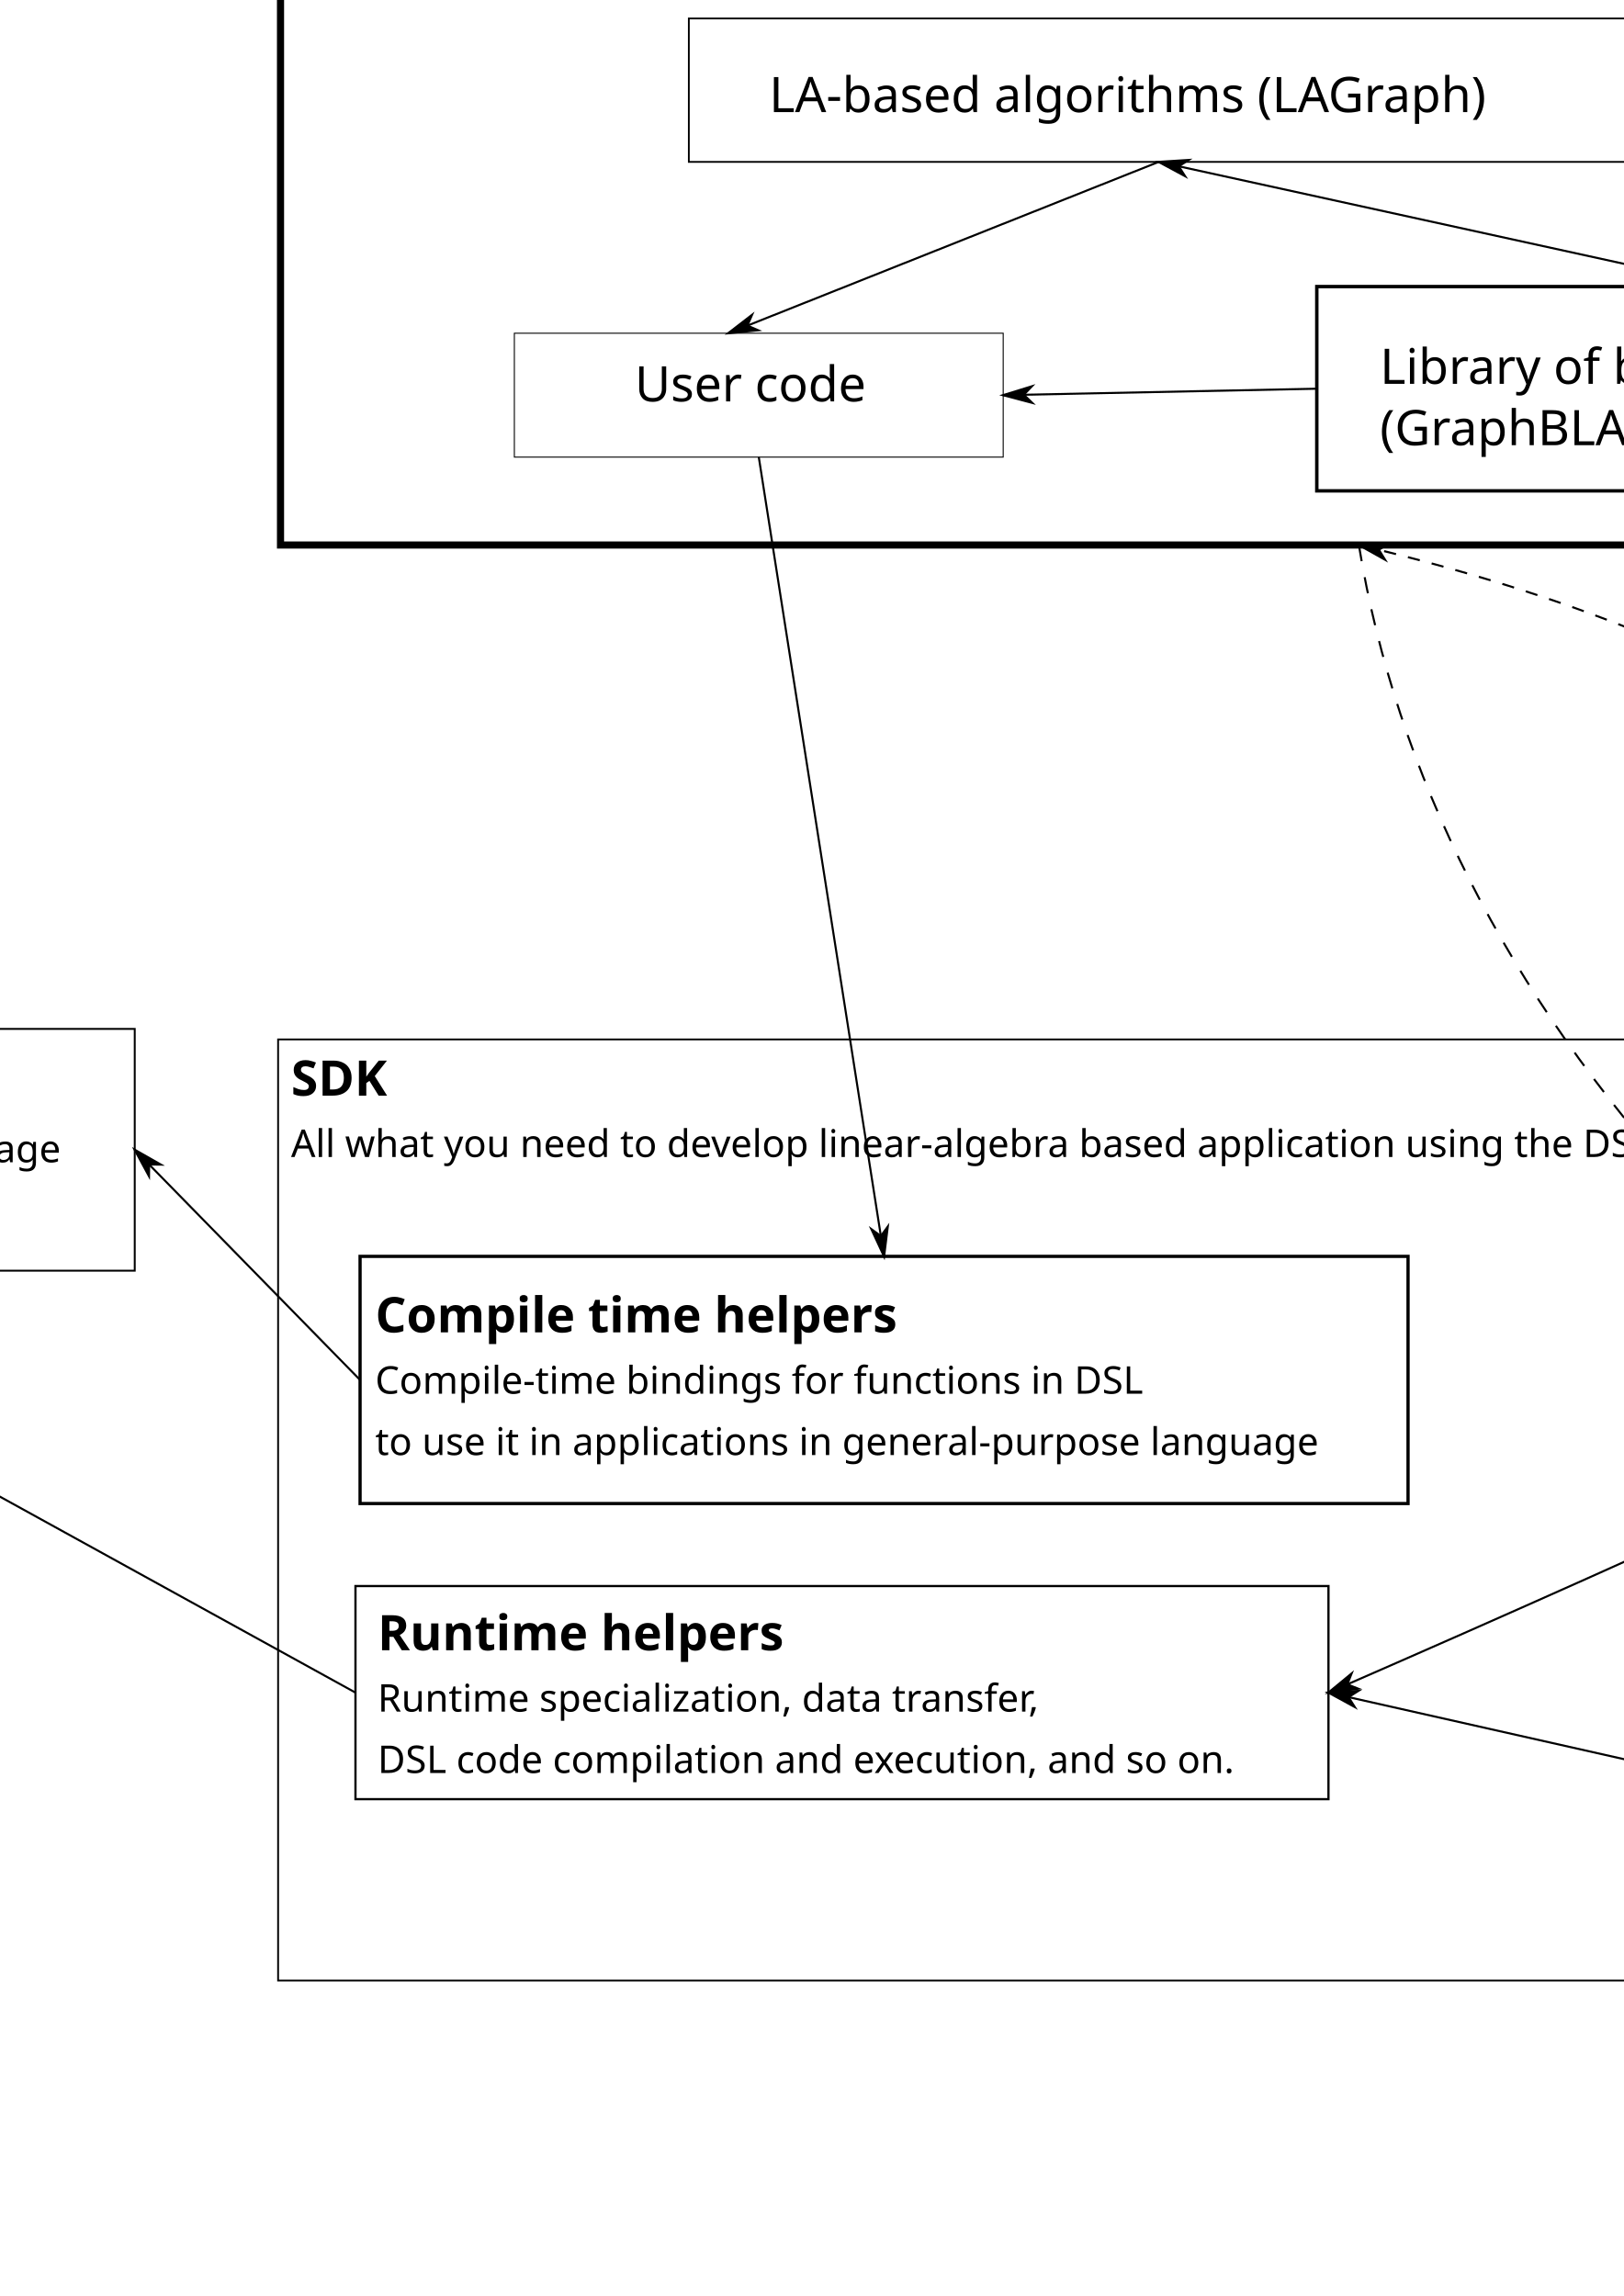
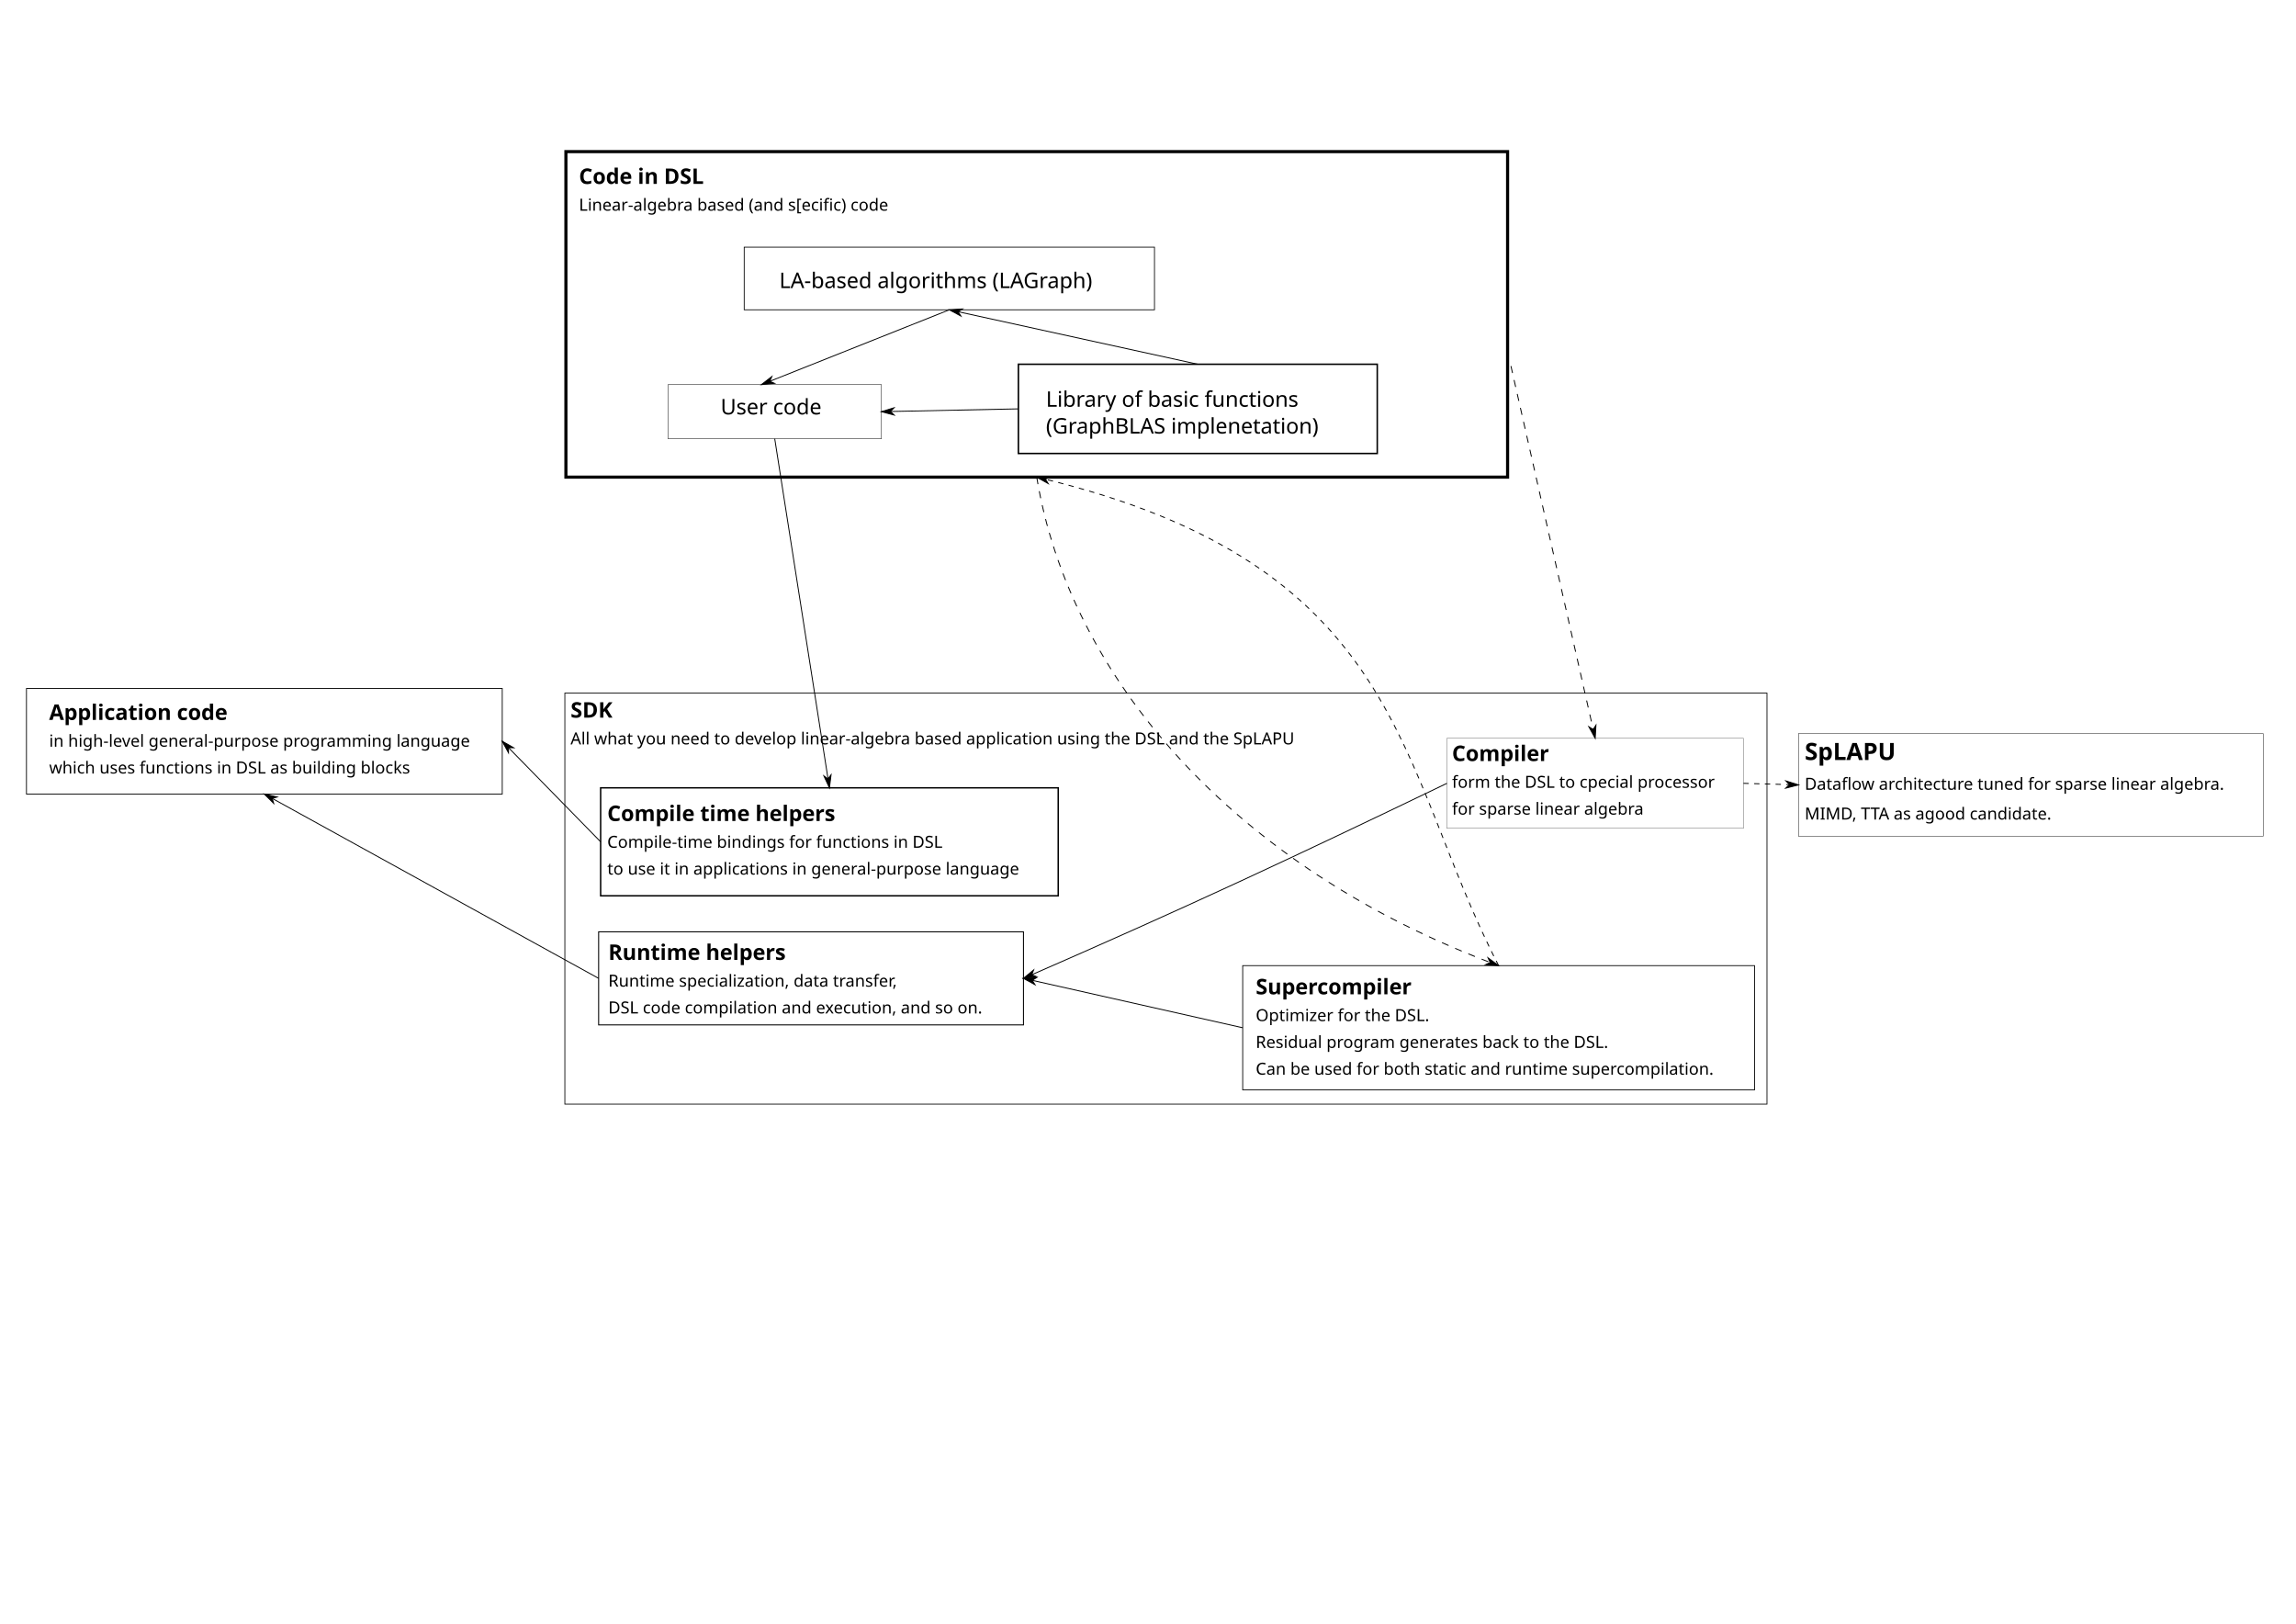
- <svg xmlns="http://www.w3.org/2000/svg" width="210mm" height="297mm" viewBox="0 0 210 297" version="1.1" id="svg8">
+ <svg xmlns="http://www.w3.org/2000/svg" width="297mm" height="210mm" viewBox="0 0 297 210" version="1.1" id="svg8">
  <defs id="defs2">
-     <marker style="overflow:visible;" id="marker7269" refX="0.0" refY="0.0" orient="auto">
-       <path transform="scale(0.8) rotate(180) translate(12.5,0)" style="fill-rule:evenodd;stroke:#000000;stroke-width:1pt;stroke-opacity:1;fill:#000000;fill-opacity:1" d="M 0.0,0.0 L 5.0,-5.0 L -12.5,0.0 L 5.0,5.0 L 0.0,0.0 z " id="path7267" />
+     <marker style="overflow:visible" id="marker7269" refX="0" refY="0" orient="auto">
+       <path transform="matrix(-0.8,0,0,-0.8,-10,0)" style="fill:#000000;fill-opacity:1;fill-rule:evenodd;stroke:#000000;stroke-width:1pt;stroke-opacity:1" d="M 0,0 5,-5 -12.5,0 5,5 Z" id="path7267" />
    </marker>
-     <marker orient="auto" refY="0.0" refX="0.0" id="marker7181" style="overflow:visible;">
-       <path id="path7179" d="M 0.0,0.0 L 5.0,-5.0 L -12.5,0.0 L 5.0,5.0 L 0.0,0.0 z " style="fill-rule:evenodd;stroke:#000000;stroke-width:1pt;stroke-opacity:1;fill:#000000;fill-opacity:1" transform="scale(0.8) rotate(180) translate(12.5,0)" />
+     <marker orient="auto" refY="0" refX="0" id="marker7181" style="overflow:visible">
+       <path id="path7179" d="M 0,0 5,-5 -12.5,0 5,5 Z" style="fill:#000000;fill-opacity:1;fill-rule:evenodd;stroke:#000000;stroke-width:1pt;stroke-opacity:1" transform="matrix(-0.8,0,0,-0.8,-10,0)" />
    </marker>
-     <marker style="overflow:visible;" id="marker5409" refX="0.0" refY="0.0" orient="auto">
-       <path transform="scale(0.8) rotate(180) translate(12.5,0)" style="fill-rule:evenodd;stroke:#000000;stroke-width:1pt;stroke-opacity:1;fill:#000000;fill-opacity:1" d="M 0.0,0.0 L 5.0,-5.0 L -12.5,0.0 L 5.0,5.0 L 0.0,0.0 z " id="path5407" />
+     <marker style="overflow:visible" id="marker5409" refX="0" refY="0" orient="auto">
+       <path transform="matrix(-0.8,0,0,-0.8,-10,0)" style="fill:#000000;fill-opacity:1;fill-rule:evenodd;stroke:#000000;stroke-width:1pt;stroke-opacity:1" d="M 0,0 5,-5 -12.5,0 5,5 Z" id="path5407" />
    </marker>
-     <marker orient="auto" refY="0.0" refX="0.0" id="marker5327" style="overflow:visible;">
-       <path id="path5325" d="M 0.0,0.0 L 5.0,-5.0 L -12.5,0.0 L 5.0,5.0 L 0.0,0.0 z " style="fill-rule:evenodd;stroke:#000000;stroke-width:1pt;stroke-opacity:1;fill:#000000;fill-opacity:1" transform="scale(0.8) rotate(180) translate(12.5,0)" />
+     <marker orient="auto" refY="0" refX="0" id="marker5327" style="overflow:visible">
+       <path id="path5325" d="M 0,0 5,-5 -12.5,0 5,5 Z" style="fill:#000000;fill-opacity:1;fill-rule:evenodd;stroke:#000000;stroke-width:1pt;stroke-opacity:1" transform="matrix(-0.8,0,0,-0.8,-10,0)" />
    </marker>
-     <marker style="overflow:visible;" id="marker5237" refX="0.0" refY="0.0" orient="auto">
-       <path transform="scale(0.8) rotate(180) translate(12.5,0)" style="fill-rule:evenodd;stroke:#000000;stroke-width:1pt;stroke-opacity:1;fill:#000000;fill-opacity:1" d="M 0.0,0.0 L 5.0,-5.0 L -12.5,0.0 L 5.0,5.0 L 0.0,0.0 z " id="path5235" />
+     <marker style="overflow:visible" id="marker5237" refX="0" refY="0" orient="auto">
+       <path transform="matrix(-0.8,0,0,-0.8,-10,0)" style="fill:#000000;fill-opacity:1;fill-rule:evenodd;stroke:#000000;stroke-width:1pt;stroke-opacity:1" d="M 0,0 5,-5 -12.5,0 5,5 Z" id="path5235" />
    </marker>
-     <marker orient="auto" refY="0.0" refX="0.0" id="marker5159" style="overflow:visible;">
-       <path id="path5157" d="M 0.0,0.0 L 5.0,-5.0 L -12.5,0.0 L 5.0,5.0 L 0.0,0.0 z " style="fill-rule:evenodd;stroke:#000000;stroke-width:1pt;stroke-opacity:1;fill:#000000;fill-opacity:1" transform="scale(0.8) rotate(180) translate(12.5,0)" />
+     <marker orient="auto" refY="0" refX="0" id="marker5159" style="overflow:visible">
+       <path id="path5157" d="M 0,0 5,-5 -12.5,0 5,5 Z" style="fill:#000000;fill-opacity:1;fill-rule:evenodd;stroke:#000000;stroke-width:1pt;stroke-opacity:1" transform="matrix(-0.8,0,0,-0.8,-10,0)" />
    </marker>
-     <marker style="overflow:visible;" id="marker5087" refX="0.0" refY="0.0" orient="auto">
-       <path transform="scale(0.8) rotate(180) translate(12.5,0)" style="fill-rule:evenodd;stroke:#000000;stroke-width:1pt;stroke-opacity:1;fill:#000000;fill-opacity:1" d="M 0.0,0.0 L 5.0,-5.0 L -12.5,0.0 L 5.0,5.0 L 0.0,0.0 z " id="path5085" />
+     <marker style="overflow:visible" id="marker5087" refX="0" refY="0" orient="auto">
+       <path transform="matrix(-0.8,0,0,-0.8,-10,0)" style="fill:#000000;fill-opacity:1;fill-rule:evenodd;stroke:#000000;stroke-width:1pt;stroke-opacity:1" d="M 0,0 5,-5 -12.5,0 5,5 Z" id="path5085" />
    </marker>
-     <marker orient="auto" refY="0.0" refX="0.0" id="marker5033" style="overflow:visible;">
-       <path id="path5031" d="M 0.0,0.0 L 5.0,-5.0 L -12.5,0.0 L 5.0,5.0 L 0.0,0.0 z " style="fill-rule:evenodd;stroke:#000000;stroke-width:1pt;stroke-opacity:1;fill:#000000;fill-opacity:1" transform="scale(0.8) rotate(180) translate(12.5,0)" />
+     <marker orient="auto" refY="0" refX="0" id="marker5033" style="overflow:visible">
+       <path id="path5031" d="M 0,0 5,-5 -12.5,0 5,5 Z" style="fill:#000000;fill-opacity:1;fill-rule:evenodd;stroke:#000000;stroke-width:1pt;stroke-opacity:1" transform="matrix(-0.8,0,0,-0.8,-10,0)" />
    </marker>
-     <marker style="overflow:visible;" id="marker4983" refX="0.0" refY="0.0" orient="auto">
-       <path transform="scale(0.8) rotate(180) translate(12.5,0)" style="fill-rule:evenodd;stroke:#000000;stroke-width:1pt;stroke-opacity:1;fill:#000000;fill-opacity:1" d="M 0.0,0.0 L 5.0,-5.0 L -12.5,0.0 L 5.0,5.0 L 0.0,0.0 z " id="path4981" />
+     <marker style="overflow:visible" id="marker4983" refX="0" refY="0" orient="auto">
+       <path transform="matrix(-0.8,0,0,-0.8,-10,0)" style="fill:#000000;fill-opacity:1;fill-rule:evenodd;stroke:#000000;stroke-width:1pt;stroke-opacity:1" d="M 0,0 5,-5 -12.5,0 5,5 Z" id="path4981" />
    </marker>
-     <marker orient="auto" refY="0.0" refX="0.0" id="marker4935" style="overflow:visible;">
-       <path id="path4933" d="M 0.0,0.0 L 5.0,-5.0 L -12.5,0.0 L 5.0,5.0 L 0.0,0.0 z " style="fill-rule:evenodd;stroke:#000000;stroke-width:1pt;stroke-opacity:1;fill:#000000;fill-opacity:1" transform="scale(0.8) rotate(180) translate(12.5,0)" />
+     <marker orient="auto" refY="0" refX="0" id="marker4935" style="overflow:visible">
+       <path id="path4933" d="M 0,0 5,-5 -12.5,0 5,5 Z" style="fill:#000000;fill-opacity:1;fill-rule:evenodd;stroke:#000000;stroke-width:1pt;stroke-opacity:1" transform="matrix(-0.8,0,0,-0.8,-10,0)" />
    </marker>
-     <marker style="overflow:visible;" id="marker4901" refX="0.0" refY="0.0" orient="auto">
-       <path transform="scale(0.8) rotate(180) translate(12.5,0)" style="fill-rule:evenodd;stroke:#000000;stroke-width:1pt;stroke-opacity:1;fill:#000000;fill-opacity:1" d="M 0.0,0.0 L 5.0,-5.0 L -12.5,0.0 L 5.0,5.0 L 0.0,0.0 z " id="path4899" />
+     <marker style="overflow:visible" id="marker4901" refX="0" refY="0" orient="auto">
+       <path transform="matrix(-0.8,0,0,-0.8,-10,0)" style="fill:#000000;fill-opacity:1;fill-rule:evenodd;stroke:#000000;stroke-width:1pt;stroke-opacity:1" d="M 0,0 5,-5 -12.5,0 5,5 Z" id="path4899" />
    </marker>
-     <marker orient="auto" refY="0.0" refX="0.0" id="Arrow1Lend" style="overflow:visible;">
-       <path id="path4592" d="M 0.0,0.0 L 5.0,-5.0 L -12.5,0.0 L 5.0,5.0 L 0.0,0.0 z " style="fill-rule:evenodd;stroke:#000000;stroke-width:1pt;stroke-opacity:1;fill:#000000;fill-opacity:1" transform="scale(0.8) rotate(180) translate(12.5,0)" />
+     <marker orient="auto" refY="0" refX="0" id="Arrow1Lend" style="overflow:visible">
+       <path id="path4592" d="M 0,0 5,-5 -12.5,0 5,5 Z" style="fill:#000000;fill-opacity:1;fill-rule:evenodd;stroke:#000000;stroke-width:1pt;stroke-opacity:1" transform="matrix(-0.8,0,0,-0.8,-10,0)" />
    </marker>
  </defs>
-   <g id="layer1">
-     <rect style="fill:none;fill-opacity:1;stroke:#000000;stroke-width:0.122;stroke-miterlimit:4;stroke-dasharray:none;stroke-dashoffset:0;stroke-opacity:1" id="rect4518" width="137.663" height="30.392" x="401.371" y="146.452" />
-     <rect style="fill:none;fill-opacity:1;stroke:#000000;stroke-width:0.078;stroke-miterlimit:4;stroke-dasharray:none;stroke-dashoffset:0;stroke-opacity:1" id="rect4520" width="87.826" height="26.688" x="297.248" y="147.84" />
-     <rect style="fill:none;fill-opacity:1;stroke:#000000;stroke-width:0.246;stroke-miterlimit:4;stroke-dasharray:none;stroke-dashoffset:0;stroke-opacity:1" id="rect4522" width="140.932" height="31.274" x="-123.506" y="133.095" />
-     <text xml:space="preserve" style="font-style:normal;font-weight:normal;font-size:7.056px;line-height:1.25;font-family:sans-serif;letter-spacing:0px;word-spacing:0px;fill:#000000;fill-opacity:1;stroke:none;stroke-width:0.265" x="403.225" y="154.276" id="text4526">
-       <tspan id="tspan4524" x="403.225" y="154.276" style="font-weight:bold;font-size:7.056px;stroke-width:0.265">SpLAPU</tspan>
-       <tspan x="403.225" y="163.096" style="font-size:4.939px;line-height:0.25;stroke-width:0.265" id="tspan8869">Dataflow architecture tuned for sparse linear algebra. </tspan>
-       <tspan x="403.225" y="171.915" style="font-size:4.939px;line-height:0.25;stroke-width:0.265" id="tspan8873">MIMD, TTA as agood candidate.</tspan>
+   <g id="layer1" transform="translate(0,-87)">
+     <rect style="fill:none;fill-opacity:1;stroke:#000000;stroke-width:0.053;stroke-miterlimit:4;stroke-dasharray:none;stroke-dashoffset:0;stroke-opacity:1" id="rect4518" width="60.117" height="13.272" x="232.639" y="181.877" />
+     <rect style="fill:none;fill-opacity:1;stroke:#000000;stroke-width:0.034;stroke-miterlimit:4;stroke-dasharray:none;stroke-dashoffset:0;stroke-opacity:1" id="rect4520" width="38.354" height="11.654" x="187.168" y="182.483" />
+     <rect style="fill:none;fill-opacity:1;stroke:#000000;stroke-width:0.107;stroke-miterlimit:4;stroke-dasharray:none;stroke-dashoffset:0;stroke-opacity:1" id="rect4522" width="61.545" height="13.657" x="3.424" y="176.044" />
+     <text xml:space="preserve" style="font-style:normal;font-weight:normal;font-size:3.081px;line-height:1.25;font-family:sans-serif;letter-spacing:0px;word-spacing:0px;fill:#000000;fill-opacity:1;stroke:none;stroke-width:0.116" x="233.448" y="185.294" id="text4526">
+       <tspan id="tspan4524" x="233.448" y="185.294" style="font-weight:bold;font-size:3.081px;stroke-width:0.116">SpLAPU</tspan>
+       <tspan x="233.448" y="189.145" style="font-size:2.157px;line-height:0.25;stroke-width:0.116" id="tspan8869">Dataflow architecture tuned for sparse linear algebra. </tspan>
+       <tspan x="233.448" y="192.997" style="font-size:2.157px;line-height:0.25;stroke-width:0.116" id="tspan8873">MIMD, TTA as agood candidate.</tspan>
    </text>
-     <text xml:space="preserve" style="font-style:normal;font-weight:normal;font-size:6.35px;line-height:1.25;font-family:sans-serif;letter-spacing:0px;word-spacing:0px;fill:#000000;fill-opacity:1;stroke:none;stroke-width:0.265" x="298.753" y="154.579" id="text4551">
-       <tspan id="tspan4549" x="298.753" y="154.579" style="font-weight:bold;stroke-width:0.265">Compiler</tspan>
-       <tspan x="298.753" y="162.516" style="font-size:4.939px;stroke-width:0.265" id="tspan8865">form the DSL to cpecial processor </tspan>
-       <tspan x="298.753" y="170.454" style="font-size:4.939px;stroke-width:0.265" id="tspan8867">for sparse linear algebra</tspan>
+     <text xml:space="preserve" style="font-style:normal;font-weight:normal;font-size:2.773px;line-height:1.25;font-family:sans-serif;letter-spacing:0px;word-spacing:0px;fill:#000000;fill-opacity:1;stroke:none;stroke-width:0.116" x="187.825" y="185.426" id="text4551">
+       <tspan id="tspan4549" x="187.825" y="185.426" style="font-weight:bold;stroke-width:0.116">Compiler</tspan>
+       <tspan x="187.825" y="188.892" style="font-size:2.157px;stroke-width:0.116" id="tspan8865">form the DSL to cpecial processor </tspan>
+       <tspan x="187.825" y="192.359" style="font-size:2.157px;stroke-width:0.116" id="tspan8867">for sparse linear algebra</tspan>
    </text>
-     <text xml:space="preserve" style="font-style:normal;font-weight:normal;font-size:6.35px;line-height:1.25;font-family:sans-serif;letter-spacing:0px;word-spacing:0px;fill:#000000;fill-opacity:1;stroke:none;stroke-width:0.265" x="-116.795" y="142.408" id="text4555">
-       <tspan x="-116.795" y="142.408" style="font-weight:bold;stroke-width:0.265" id="tspan4557">Application code</tspan>
-       <tspan x="-116.795" y="150.345" style="font-size:4.939px;stroke-width:0.265" id="tspan8859">in high-level general-purpose programming language</tspan>
-       <tspan x="-116.795" y="158.283" style="font-size:4.939px;stroke-width:0.265" id="tspan8863">which uses functions in DSL as building blocks</tspan>
+     <text xml:space="preserve" style="font-style:normal;font-weight:normal;font-size:2.773px;line-height:1.25;font-family:sans-serif;letter-spacing:0px;word-spacing:0px;fill:#000000;fill-opacity:1;stroke:none;stroke-width:0.116" x="6.355" y="180.111" id="text4555">
+       <tspan x="6.355" y="180.111" style="font-weight:bold;stroke-width:0.116" id="tspan4557">Application code</tspan>
+       <tspan x="6.355" y="183.577" style="font-size:2.157px;stroke-width:0.116" id="tspan8859">in high-level general-purpose programming language</tspan>
+       <tspan x="6.355" y="187.044" style="font-size:2.157px;stroke-width:0.116" id="tspan8863">which uses functions in DSL as building blocks</tspan>
    </text>
-     <rect style="fill:none;fill-opacity:1;stroke:#000000;stroke-width:0.24;stroke-miterlimit:4;stroke-dasharray:none;stroke-dashoffset:0;stroke-opacity:1" id="rect4561" width="151.619" height="36.808" x="236.75" y="215.173" />
-     <rect style="fill:none;fill-opacity:1;stroke:#000000;stroke-width:0.229;stroke-miterlimit:4;stroke-dasharray:none;stroke-dashoffset:0;stroke-opacity:1" id="rect4563" width="121.534" height="18.553" x="89.09" y="2.389" />
-     <rect style="fill:none;fill-opacity:1;stroke:#000000;stroke-width:0.922;stroke-miterlimit:4;stroke-dasharray:none;stroke-dashoffset:0;stroke-opacity:1" id="rect4565" width="278.937" height="96.403" x="36.28" y="-25.902" />
-     <rect style="fill:none;fill-opacity:1;stroke:#000000;stroke-width:0.444;stroke-miterlimit:4;stroke-dasharray:none;stroke-dashoffset:0;stroke-opacity:1" id="rect4567" width="106.305" height="26.426" x="170.307" y="37.069" />
-     <text xml:space="preserve" style="font-style:normal;font-weight:normal;font-size:6.35px;line-height:1.25;font-family:sans-serif;letter-spacing:0px;word-spacing:0px;fill:#000000;fill-opacity:1;stroke:none;stroke-width:0.265" x="240.62" y="223.673" id="text4571">
-       <tspan id="tspan4569" x="240.62" y="223.673" style="font-weight:bold;stroke-width:0.265">Supercompiler</tspan>
-       <tspan x="240.62" y="231.61" style="font-size:4.939px;stroke-width:0.265" id="tspan9151">Optimizer for the DSL. </tspan>
-       <tspan x="240.62" y="239.548" style="font-size:4.939px;stroke-width:0.265" id="tspan9153">Residual program generates back to the DSL. </tspan>
-       <tspan x="240.62" y="247.485" style="font-size:4.939px;stroke-width:0.265" id="tspan9155">Can be used for both static and runtime supercompilation.</tspan>
+     <rect style="fill:none;fill-opacity:1;stroke:#000000;stroke-width:0.105;stroke-miterlimit:4;stroke-dasharray:none;stroke-dashoffset:0;stroke-opacity:1" id="rect4561" width="66.212" height="16.074" x="160.749" y="211.888" />
+     <rect style="fill:none;fill-opacity:1;stroke:#000000;stroke-width:0.1;stroke-miterlimit:4;stroke-dasharray:none;stroke-dashoffset:0;stroke-opacity:1" id="rect4563" width="53.074" height="8.102" x="96.265" y="118.965" />
+     <rect style="fill:none;fill-opacity:1;stroke:#000000;stroke-width:0.402;stroke-miterlimit:4;stroke-dasharray:none;stroke-dashoffset:0;stroke-opacity:1" id="rect4565" width="121.812" height="42.099" x="73.203" y="106.61" />
+     <rect style="fill:none;fill-opacity:1;stroke:#000000;stroke-width:0.194;stroke-miterlimit:4;stroke-dasharray:none;stroke-dashoffset:0;stroke-opacity:1" id="rect4567" width="46.423" height="11.54" x="131.733" y="134.11" />
+     <text xml:space="preserve" style="font-style:normal;font-weight:normal;font-size:2.773px;line-height:1.25;font-family:sans-serif;letter-spacing:0px;word-spacing:0px;fill:#000000;fill-opacity:1;stroke:none;stroke-width:0.116" x="162.438" y="215.599" id="text4571">
+       <tspan id="tspan4569" x="162.438" y="215.599" style="font-weight:bold;stroke-width:0.116">Supercompiler</tspan>
+       <tspan x="162.438" y="219.066" style="font-size:2.157px;stroke-width:0.116" id="tspan9151">Optimizer for the DSL. </tspan>
+       <tspan x="162.438" y="222.532" style="font-size:2.157px;stroke-width:0.116" id="tspan9153">Residual program generates back to the DSL. </tspan>
+       <tspan x="162.438" y="225.998" style="font-size:2.157px;stroke-width:0.116" id="tspan9155">Can be used for both static and runtime supercompilation.</tspan>
    </text>
-     <text xml:space="preserve" style="font-style:normal;font-weight:normal;font-size:6.35px;line-height:1.25;font-family:sans-serif;letter-spacing:0px;word-spacing:0px;fill:#000000;fill-opacity:1;stroke:none;stroke-width:0.265" x="40.141" y="-16.342" id="text4575">
-       <tspan id="tspan4573" x="40.141" y="-16.342" style="font-weight:bold;stroke-width:0.265">Code in DSL</tspan>
-       <tspan x="40.141" y="-8.405" style="font-size:4.939px;stroke-width:0.265" id="tspan8743">Linear-algebra based (and s[ecific) code</tspan>
+     <text xml:space="preserve" style="font-style:normal;font-weight:normal;font-size:2.773px;line-height:1.25;font-family:sans-serif;letter-spacing:0px;word-spacing:0px;fill:#000000;fill-opacity:1;stroke:none;stroke-width:0.116" x="74.889" y="110.785" id="text4575">
+       <tspan id="tspan4573" x="74.889" y="110.785" style="font-weight:bold;stroke-width:0.116">Code in DSL</tspan>
+       <tspan x="74.889" y="114.251" style="font-size:2.157px;stroke-width:0.116" id="tspan8743">Linear-algebra based (and s[ecific) code</tspan>
    </text>
-     <text xml:space="preserve" style="font-style:normal;font-weight:normal;font-size:6.35px;line-height:1.25;font-family:sans-serif;letter-spacing:0px;word-spacing:0px;fill:#000000;fill-opacity:1;stroke:none;stroke-width:0.265" x="178.48" y="49.652" id="text4579">
-       <tspan id="tspan4577" x="178.48" y="49.652" style="stroke-width:0.265">Library of basic functions </tspan>
-       <tspan x="178.48" y="57.59" style="stroke-width:0.265" id="tspan4585">(GraphBLAS implenetation)</tspan>
+     <text xml:space="preserve" style="font-style:normal;font-weight:normal;font-size:2.773px;line-height:1.25;font-family:sans-serif;letter-spacing:0px;word-spacing:0px;fill:#000000;fill-opacity:1;stroke:none;stroke-width:0.116" x="135.302" y="139.605" id="text4579">
+       <tspan id="tspan4577" x="135.302" y="139.605" style="stroke-width:0.116">Library of basic functions </tspan>
+       <tspan x="135.302" y="143.071" style="stroke-width:0.116" id="tspan4585">(GraphBLAS implenetation)</tspan>
    </text>
-     <text xml:space="preserve" style="font-style:normal;font-weight:normal;font-size:6.35px;line-height:1.25;font-family:sans-serif;letter-spacing:0px;word-spacing:0px;fill:#000000;fill-opacity:1;stroke:none;stroke-width:0.265" x="99.483" y="14.501" id="text4583">
-       <tspan id="tspan4581" x="99.483" y="14.501" style="stroke-width:0.265">LA-based algorithms (LAGraph)</tspan>
+     <text xml:space="preserve" style="font-style:normal;font-weight:normal;font-size:2.773px;line-height:1.25;font-family:sans-serif;letter-spacing:0px;word-spacing:0px;fill:#000000;fill-opacity:1;stroke:none;stroke-width:0.116" x="100.804" y="124.254" id="text4583">
+       <tspan id="tspan4581" x="100.804" y="124.254" style="stroke-width:0.116">LA-based algorithms (LAGraph)</tspan>
    </text>
-     <path style="fill:none;stroke:#000000;stroke-width:0.265;stroke-linecap:butt;stroke-linejoin:miter;stroke-miterlimit:4;stroke-dasharray:none;stroke-opacity:1;marker-end:url(#Arrow1Lend)" d="M 223.459,37.069 149.857,20.942" id="path4587" />
-     <rect style="fill:none;fill-opacity:1;stroke:#000000;stroke-width:0.132;stroke-miterlimit:4;stroke-dasharray:none;stroke-dashoffset:0;stroke-opacity:1" id="rect4883" width="63.224" height="16.025" x="66.524" y="43.104" />
-     <text xml:space="preserve" style="font-style:normal;font-weight:normal;font-size:6.35px;line-height:1.25;font-family:sans-serif;letter-spacing:0px;word-spacing:0px;fill:#000000;fill-opacity:1;stroke:none;stroke-width:0.265" x="82.096" y="51.92" id="text4887">
-       <tspan id="tspan4885" x="82.096" y="51.92" style="stroke-width:0.265">User code</tspan>
+     <path style="fill:none;stroke:#000000;stroke-width:0.116;stroke-linecap:butt;stroke-linejoin:miter;stroke-miterlimit:4;stroke-dasharray:none;stroke-opacity:1;marker-end:url(#Arrow1Lend)" d="m 154.945,134.11 -32.142,-7.043" id="path4587" />
+     <rect style="fill:none;fill-opacity:1;stroke:#000000;stroke-width:0.058;stroke-miterlimit:4;stroke-dasharray:none;stroke-dashoffset:0;stroke-opacity:1" id="rect4883" width="27.61" height="6.998" x="86.411" y="136.745" />
+     <text xml:space="preserve" style="font-style:normal;font-weight:normal;font-size:2.773px;line-height:1.25;font-family:sans-serif;letter-spacing:0px;word-spacing:0px;fill:#000000;fill-opacity:1;stroke:none;stroke-width:0.116" x="93.211" y="140.595" id="text4887">
+       <tspan id="tspan4885" x="93.211" y="140.595" style="stroke-width:0.116">User code</tspan>
    </text>
-     <path style="fill:none;stroke:#000000;stroke-width:0.265px;stroke-linecap:butt;stroke-linejoin:miter;stroke-opacity:1;marker-end:url(#marker4935)" d="m 170.307,50.282 -40.558,0.835" id="path4889" />
-     <path style="fill:none;stroke:#000000;stroke-width:0.265px;stroke-linecap:butt;stroke-linejoin:miter;stroke-opacity:1;marker-end:url(#marker4901)" d="M 149.857,20.942 94.192,43.104" id="path4891" />
-     <rect style="fill:none;fill-opacity:1;stroke:#000000;stroke-width:0.289;stroke-miterlimit:4;stroke-dasharray:none;stroke-dashoffset:0;stroke-opacity:1" id="rect4967" width="125.842" height="27.568" x="45.974" y="205.164" />
-     <text xml:space="preserve" style="font-style:normal;font-weight:normal;font-size:6.35px;line-height:1.25;font-family:sans-serif;letter-spacing:0px;word-spacing:0px;fill:#000000;fill-opacity:1;stroke:none;stroke-width:0.265" x="48.835" y="213.467" id="text4971">
-       <tspan id="tspan4969" x="48.835" y="213.467" style="font-weight:bold;stroke-width:0.265">Runtime helpers</tspan>
-       <tspan x="48.835" y="221.405" style="font-size:4.939px;stroke-width:0.265" id="tspan9147">Runtime specialization, data transfer, </tspan>
-       <tspan x="48.835" y="229.342" style="font-size:4.939px;stroke-width:0.265" id="tspan9149">DSL code compilation and execution, and so on.</tspan>
+     <path style="fill:none;stroke:#000000;stroke-width:0.116px;stroke-linecap:butt;stroke-linejoin:miter;stroke-opacity:1;marker-end:url(#marker4935)" d="m 131.733,139.88 -17.712,0.364" id="path4889" />
+     <path style="fill:none;stroke:#000000;stroke-width:0.116px;stroke-linecap:butt;stroke-linejoin:miter;stroke-opacity:1;marker-end:url(#marker4901)" d="m 122.803,127.067 -24.309,9.678" id="path4891" />
+     <rect style="fill:none;fill-opacity:1;stroke:#000000;stroke-width:0.126;stroke-miterlimit:4;stroke-dasharray:none;stroke-dashoffset:0;stroke-opacity:1" id="rect4967" width="54.955" height="12.039" x="77.437" y="207.516" />
+     <text xml:space="preserve" style="font-style:normal;font-weight:normal;font-size:2.773px;line-height:1.25;font-family:sans-serif;letter-spacing:0px;word-spacing:0px;fill:#000000;fill-opacity:1;stroke:none;stroke-width:0.116" x="78.686" y="211.143" id="text4971">
+       <tspan id="tspan4969" x="78.686" y="211.143" style="font-weight:bold;stroke-width:0.116">Runtime helpers</tspan>
+       <tspan x="78.686" y="214.609" style="font-size:2.157px;stroke-width:0.116" id="tspan9147">Runtime specialization, data transfer, </tspan>
+       <tspan x="78.686" y="218.075" style="font-size:2.157px;stroke-width:0.116" id="tspan9149">DSL code compilation and execution, and so on.</tspan>
    </text>
-     <path style="fill:none;stroke:#000000;stroke-width:0.265px;stroke-linecap:butt;stroke-linejoin:miter;stroke-opacity:1;marker-end:url(#marker4983)" d="M 45.974,218.948 -53.04,164.369" id="path4973" />
-     <path style="fill:none;stroke:#000000;stroke-width:0.265px;stroke-linecap:butt;stroke-linejoin:miter;stroke-opacity:1;marker-end:url(#marker5409)" d="M 236.75,233.577 171.816,218.948" id="path5021" />
-     <path style="fill:none;stroke:#000000;stroke-width:0.265px;stroke-linecap:butt;stroke-linejoin:miter;stroke-opacity:1;marker-end:url(#marker5033)" d="m 297.248,161.184 c -47.14,22.689 -77.041,36.671 -125.432,57.764" id="path5023" />
-     <path style="fill:none;stroke:#000000;stroke-width:0.265;stroke-linecap:butt;stroke-linejoin:miter;stroke-miterlimit:4;stroke-dasharray:2.117, 2.117;stroke-dashoffset:0;stroke-opacity:1;marker-end:url(#marker5087)" d="M 316.207,37.608 341.162,147.84" id="path5077" />
-     <path style="fill:none;stroke:#000000;stroke-width:0.265;stroke-linecap:butt;stroke-linejoin:miter;stroke-miterlimit:4;stroke-dasharray:1.587, 1.587;stroke-dashoffset:0;stroke-opacity:1;marker-end:url(#marker5159)" d="m 385.075,161.184 16.296,0.463" id="path5149" />
-     <path style="fill:none;stroke:#000000;stroke-width:0.265;stroke-linecap:butt;stroke-linejoin:miter;stroke-miterlimit:4;stroke-dasharray:1.587, 1.587;stroke-dashoffset:0;stroke-opacity:1;marker-end:url(#marker5237)" d="M 312.56,215.173 C 282.075,156.366 285.347,96.409 175.748,70.501" id="path5227" />
-     <path style="fill:none;stroke:#000000;stroke-width:0.265;stroke-linecap:butt;stroke-linejoin:miter;stroke-miterlimit:4;stroke-dasharray:2.117, 2.117;stroke-dashoffset:0;stroke-opacity:1;marker-end:url(#marker5327)" d="M 175.748,70.501 C 185.336,129.316 233.588,186.016 312.56,215.173" id="path5317" />
-     <rect style="fill:none;fill-opacity:1;stroke:#000000;stroke-width:0.419;stroke-miterlimit:4;stroke-dasharray:none;stroke-dashoffset:0;stroke-opacity:1" id="rect7157" width="135.539" height="31.973" x="46.569" y="162.518" />
-     <text xml:space="preserve" style="font-style:normal;font-weight:normal;font-size:6.35px;line-height:1.25;font-family:sans-serif;letter-spacing:0px;word-spacing:0px;fill:#000000;fill-opacity:1;stroke:none;stroke-width:0.265" x="48.532" y="172.344" id="text7167">
-       <tspan id="tspan7165" x="48.532" y="172.344" style="font-weight:bold;stroke-width:0.265">Compile time helpers</tspan>
-       <tspan x="48.532" y="180.281" style="font-size:4.939px;stroke-width:0.265" id="tspan8853">Compile-time bindings for functions in DSL </tspan>
-       <tspan x="48.532" y="188.219" style="font-size:4.939px;stroke-width:0.265" id="tspan8855">to use it in applications in general-purpose language</tspan>
+     <path style="fill:none;stroke:#000000;stroke-width:0.116px;stroke-linecap:butt;stroke-linejoin:miter;stroke-opacity:1;marker-end:url(#marker4983)" d="M 77.437,213.536 34.197,189.701" id="path4973" />
+     <path style="fill:none;stroke:#000000;stroke-width:0.116px;stroke-linecap:butt;stroke-linejoin:miter;stroke-opacity:1;marker-end:url(#marker5409)" d="m 160.749,219.925 -28.357,-6.389" id="path5021" />
+     <path style="fill:none;stroke:#000000;stroke-width:0.116px;stroke-linecap:butt;stroke-linejoin:miter;stroke-opacity:1;marker-end:url(#marker5033)" d="m 187.168,188.311 c -20.586,9.908 -33.644,16.014 -54.776,25.225" id="path5023" />
+     <path style="fill:none;stroke:#000000;stroke-width:0.116;stroke-linecap:butt;stroke-linejoin:miter;stroke-miterlimit:4;stroke-dasharray:0.924, 0.924;stroke-dashoffset:0;stroke-opacity:1;marker-end:url(#marker5087)" d="m 195.448,134.345 10.898,48.139" id="path5077" />
+     <path style="fill:none;stroke:#000000;stroke-width:0.116;stroke-linecap:butt;stroke-linejoin:miter;stroke-miterlimit:4;stroke-dasharray:0.693, 0.693;stroke-dashoffset:0;stroke-opacity:1;marker-end:url(#marker5159)" d="m 225.522,188.311 7.117,0.202" id="path5149" />
+     <path style="fill:none;stroke:#000000;stroke-width:0.116;stroke-linecap:butt;stroke-linejoin:miter;stroke-miterlimit:4;stroke-dasharray:0.693, 0.693;stroke-dashoffset:0;stroke-opacity:1;marker-end:url(#marker5237)" d="m 193.855,211.888 c -13.313,-25.681 -11.884,-51.864 -59.746,-63.178" id="path5227" />
+     <path style="fill:none;stroke:#000000;stroke-width:0.116;stroke-linecap:butt;stroke-linejoin:miter;stroke-miterlimit:4;stroke-dasharray:0.924, 0.924;stroke-dashoffset:0;stroke-opacity:1;marker-end:url(#marker5327)" d="m 134.109,148.709 c 4.187,25.685 25.259,50.446 59.746,63.178" id="path5317" />
+     <rect style="fill:none;fill-opacity:1;stroke:#000000;stroke-width:0.183;stroke-miterlimit:4;stroke-dasharray:none;stroke-dashoffset:0;stroke-opacity:1" id="rect7157" width="59.19" height="13.963" x="77.696" y="188.893" />
+     <text xml:space="preserve" style="font-style:normal;font-weight:normal;font-size:2.773px;line-height:1.25;font-family:sans-serif;letter-spacing:0px;word-spacing:0px;fill:#000000;fill-opacity:1;stroke:none;stroke-width:0.116" x="78.554" y="193.184" id="text7167">
+       <tspan id="tspan7165" x="78.554" y="193.184" style="font-weight:bold;stroke-width:0.116">Compile time helpers</tspan>
+       <tspan x="78.554" y="196.65" style="font-size:2.157px;stroke-width:0.116" id="tspan8853">Compile-time bindings for functions in DSL </tspan>
+       <tspan x="78.554" y="200.117" style="font-size:2.157px;stroke-width:0.116" id="tspan8855">to use it in applications in general-purpose language</tspan>
    </text>
-     <path style="fill:none;stroke:#000000;stroke-width:0.265px;stroke-linecap:butt;stroke-linejoin:miter;stroke-opacity:1;marker-end:url(#marker7269)" d="M 98.137,59.129 114.338,162.518" id="path7169" />
-     <path style="fill:none;stroke:#000000;stroke-width:0.265px;stroke-linecap:butt;stroke-linejoin:miter;stroke-opacity:1;marker-end:url(#marker7181)" d="M 46.569,178.504 17.426,148.732" id="path7171" />
-     <rect style="fill:none;fill-opacity:1;stroke:#000000;stroke-width:0.233;stroke-miterlimit:4;stroke-dasharray:none;stroke-dashoffset:0;stroke-opacity:1" id="rect7355" width="356.085" height="121.739" x="35.968" y="134.455" />
-     <text xml:space="preserve" style="font-style:normal;font-weight:normal;font-size:6.35px;line-height:1.25;font-family:sans-serif;letter-spacing:0px;word-spacing:0px;fill:#000000;fill-opacity:1;stroke:none;stroke-width:0.265" x="37.646" y="141.727" id="text9143">
-       <tspan id="tspan9141" x="37.646" y="141.727" style="font-weight:bold;stroke-width:0.265">SDK</tspan>
-       <tspan x="37.646" y="149.665" style="font-size:4.939px;stroke-width:0.265" id="tspan9145">All what you need to develop linear-algebra based application using the DSL and the SpLAPU</tspan>
+     <path style="fill:none;stroke:#000000;stroke-width:0.116px;stroke-linecap:butt;stroke-linejoin:miter;stroke-opacity:1;marker-end:url(#marker7269)" d="m 100.216,143.743 7.075,45.15" id="path7169" />
+     <path style="fill:none;stroke:#000000;stroke-width:0.116px;stroke-linecap:butt;stroke-linejoin:miter;stroke-opacity:1;marker-end:url(#marker7181)" d="M 77.696,195.874 64.97,182.873" id="path7171" />
+     <rect style="fill:none;fill-opacity:1;stroke:#000000;stroke-width:0.102;stroke-miterlimit:4;stroke-dasharray:none;stroke-dashoffset:0;stroke-opacity:1" id="rect7355" width="155.502" height="53.164" x="73.067" y="176.638" />
+     <text xml:space="preserve" style="font-style:normal;font-weight:normal;font-size:2.773px;line-height:1.25;font-family:sans-serif;letter-spacing:0px;word-spacing:0px;fill:#000000;fill-opacity:1;stroke:none;stroke-width:0.116" x="73.8" y="179.814" id="text9143">
+       <tspan id="tspan9141" x="73.8" y="179.814" style="font-weight:bold;stroke-width:0.116">SDK</tspan>
+       <tspan x="73.8" y="183.28" style="font-size:2.157px;stroke-width:0.116" id="tspan9145">All what you need to develop linear-algebra based application using the DSL and the SpLAPU</tspan>
    </text>
  </g>
</svg>
